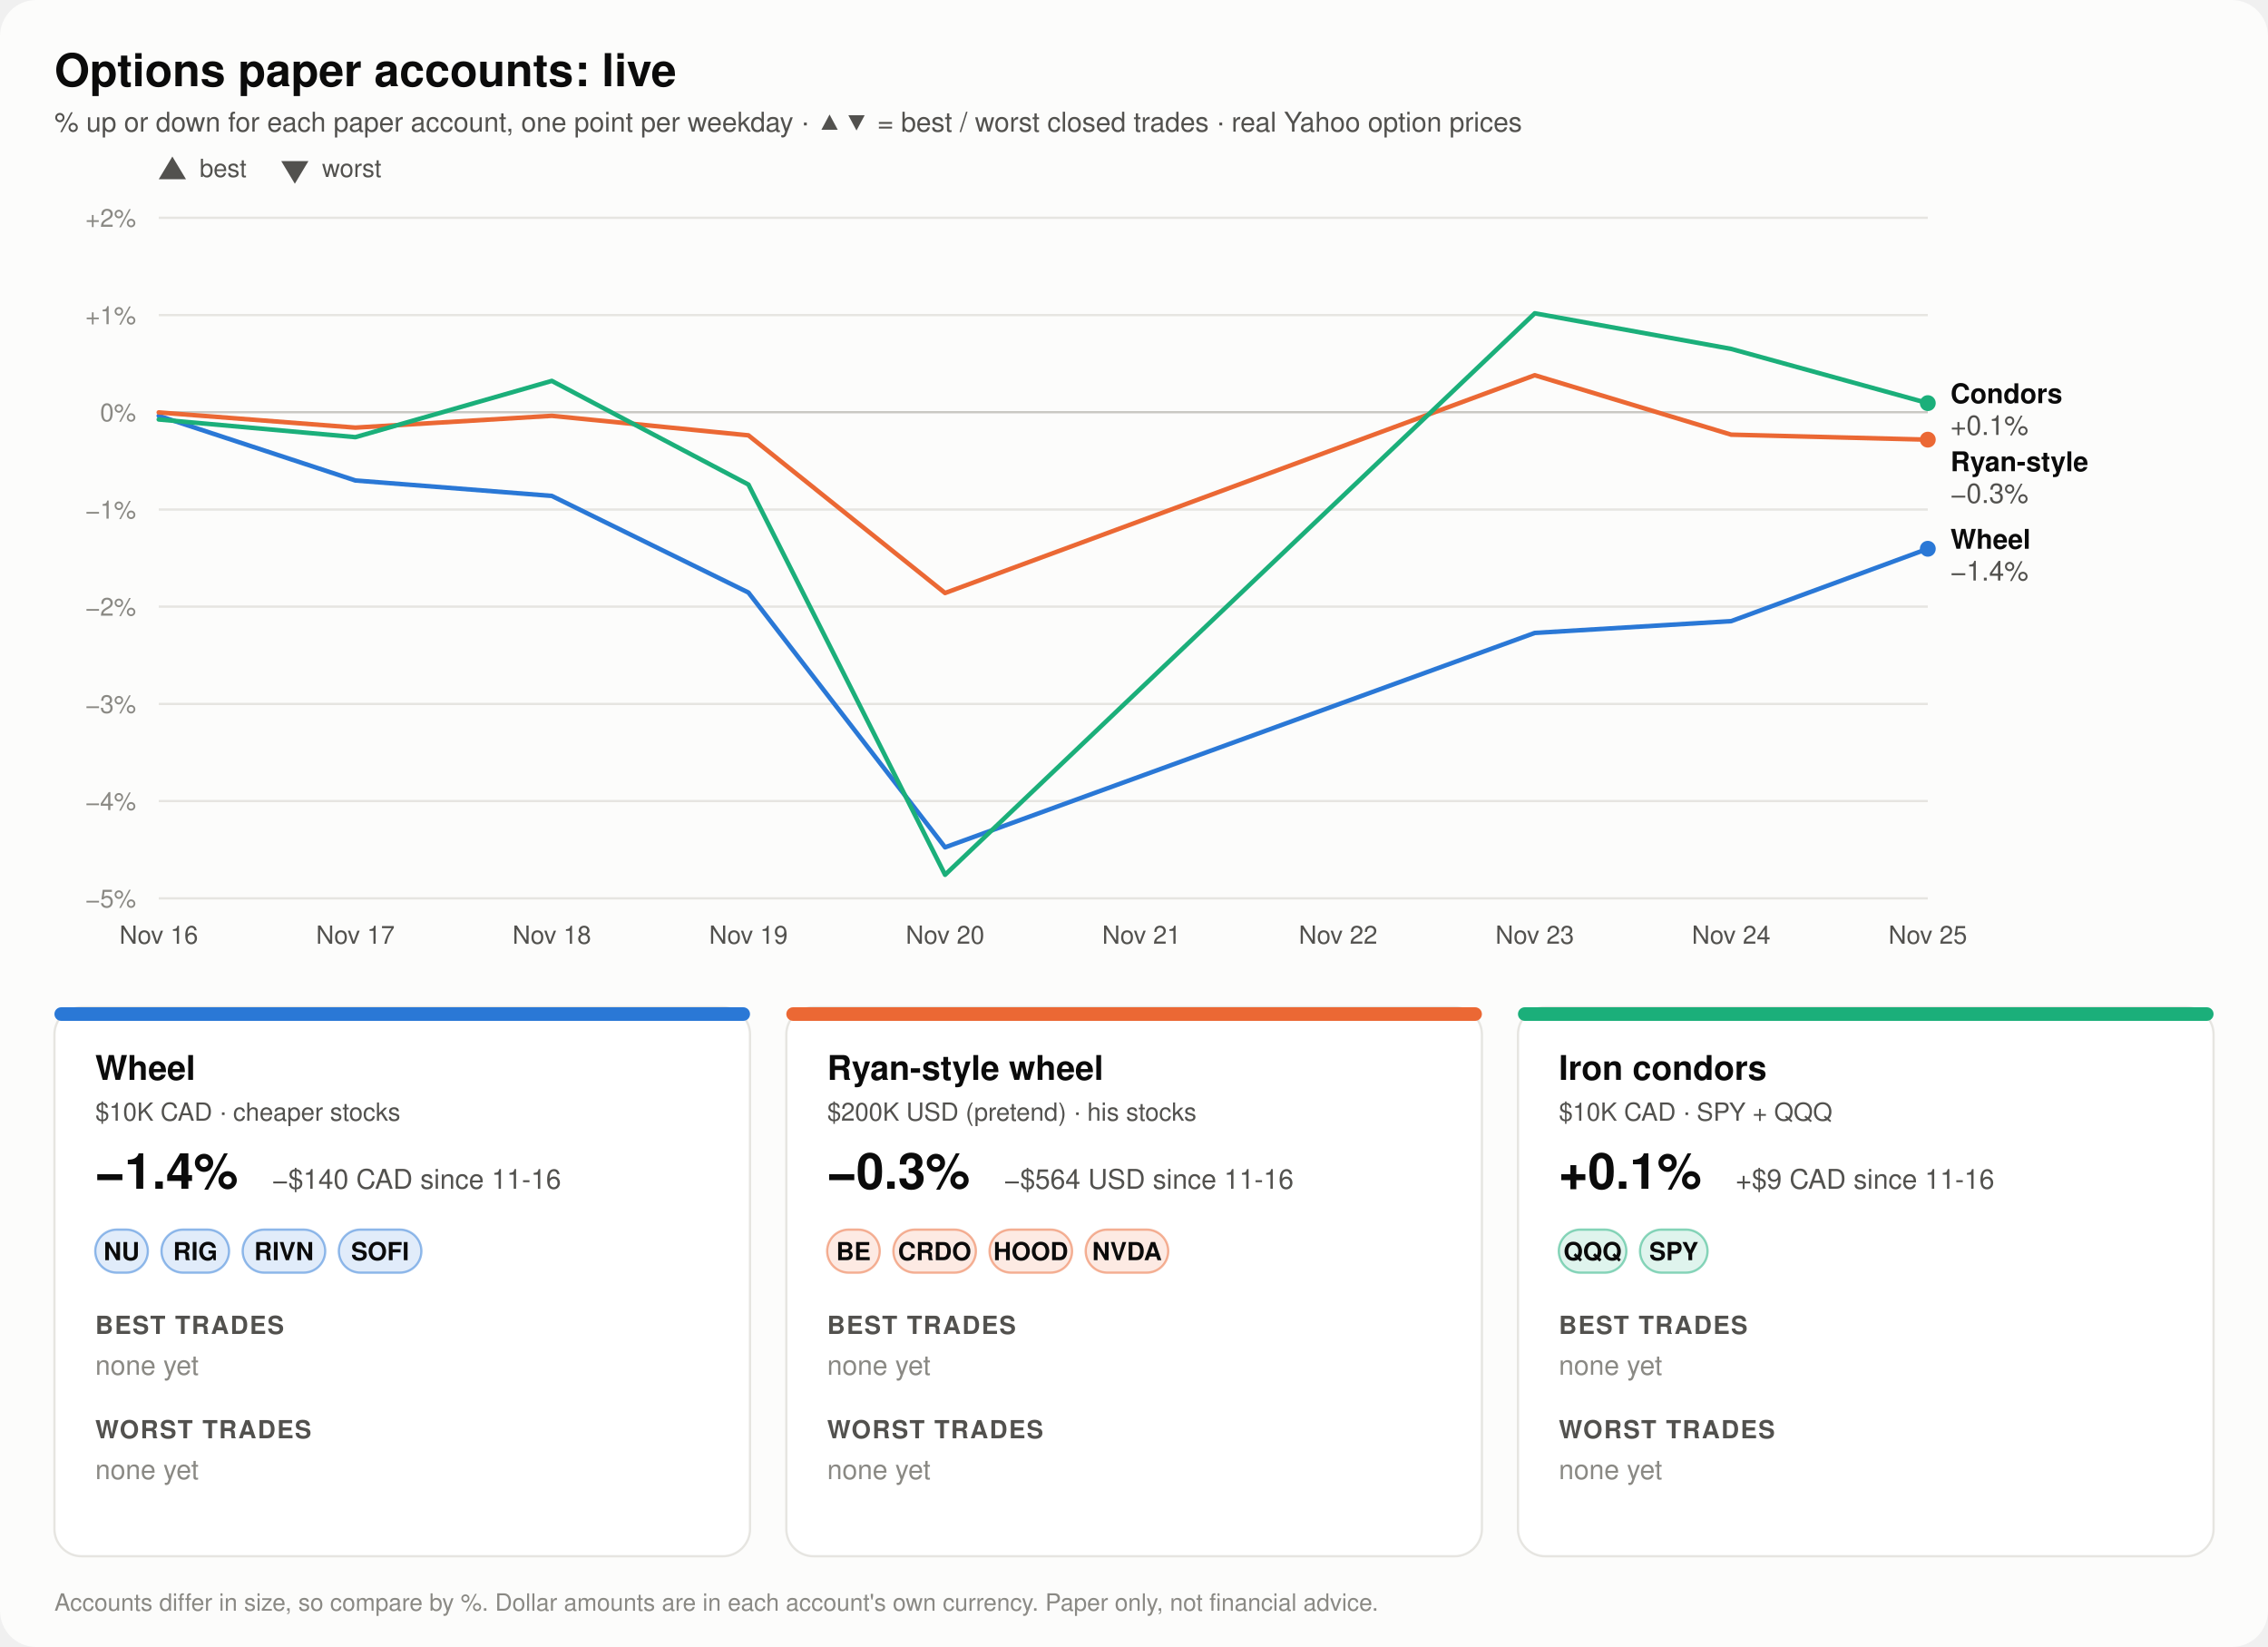
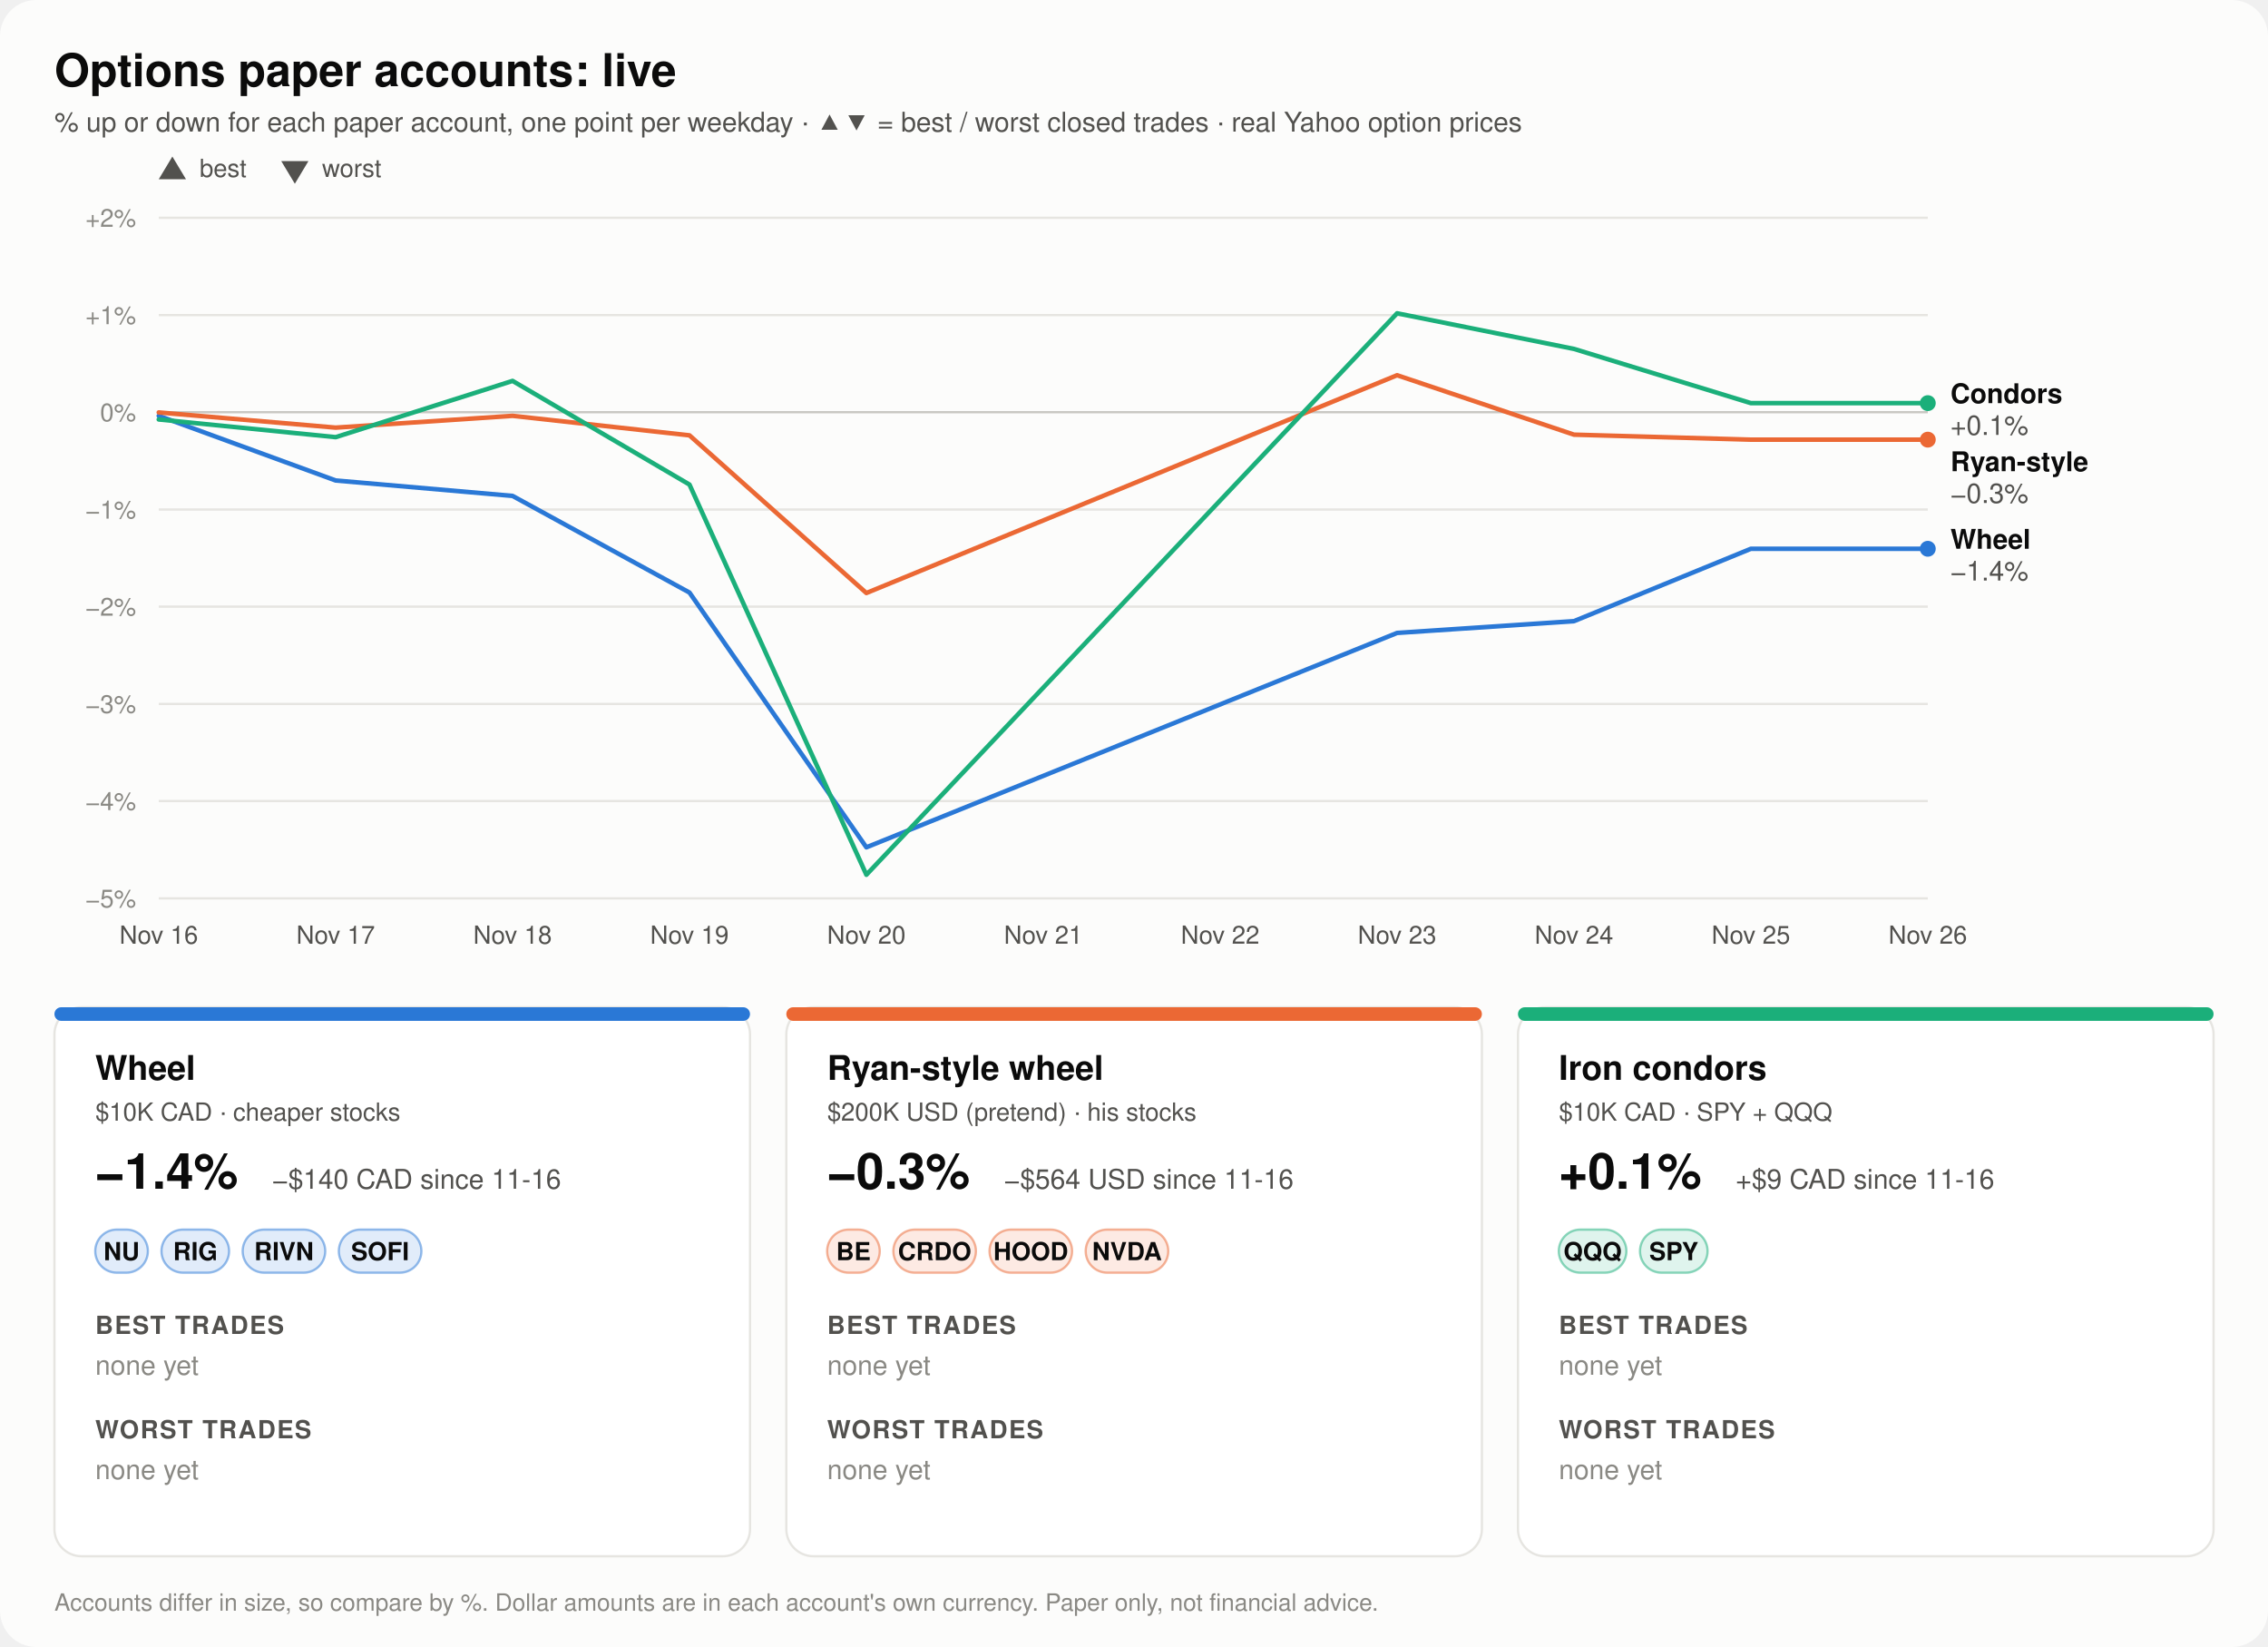
<svg xmlns="http://www.w3.org/2000/svg" width="1000" height="726" viewBox="0 0 1000 726" font-family="-apple-system, Segoe UI, Helvetica, Arial, sans-serif">
  <rect width="1000" height="726" rx="16" fill="#fcfcfb" />
  <text x="24" y="38" font-size="20" font-weight="700" fill="#0b0b0b">Options paper accounts: live</text>
  <text x="24" y="58" font-size="12" fill="#52514e">% up or down for each paper account, one point per weekday · ▲▼ = best / worst closed trades · real Yahoo option prices</text>
  <line x1="70" x2="850" y1="396.0" y2="396.0" stroke="#e6e5e1" stroke-width="1" />
  <text x="60" y="400.0" text-anchor="end" font-size="11" fill="#8a8984">−5%</text>
  <line x1="70" x2="850" y1="353.1" y2="353.1" stroke="#e6e5e1" stroke-width="1" />
  <text x="60" y="357.1" text-anchor="end" font-size="11" fill="#8a8984">−4%</text>
  <line x1="70" x2="850" y1="310.3" y2="310.3" stroke="#e6e5e1" stroke-width="1" />
  <text x="60" y="314.3" text-anchor="end" font-size="11" fill="#8a8984">−3%</text>
  <line x1="70" x2="850" y1="267.4" y2="267.4" stroke="#e6e5e1" stroke-width="1" />
  <text x="60" y="271.4" text-anchor="end" font-size="11" fill="#8a8984">−2%</text>
  <line x1="70" x2="850" y1="224.6" y2="224.6" stroke="#e6e5e1" stroke-width="1" />
  <text x="60" y="228.6" text-anchor="end" font-size="11" fill="#8a8984">−1%</text>
  <line x1="70" x2="850" y1="181.7" y2="181.7" stroke="#c9c8c3" stroke-width="1" />
  <text x="60" y="185.7" text-anchor="end" font-size="11" fill="#8a8984">0%</text>
  <line x1="70" x2="850" y1="138.9" y2="138.9" stroke="#e6e5e1" stroke-width="1" />
  <text x="60" y="142.9" text-anchor="end" font-size="11" fill="#8a8984">+1%</text>
  <line x1="70" x2="850" y1="96.0" y2="96.0" stroke="#e6e5e1" stroke-width="1" />
  <text x="60" y="100.0" text-anchor="end" font-size="11" fill="#8a8984">+2%</text>
  <text x="70.0" y="416" text-anchor="middle" font-size="11" fill="#52514e">Nov 16</text>
-   <text x="156.7" y="416" text-anchor="middle" font-size="11" fill="#52514e">Nov 17</text>
-   <text x="243.3" y="416" text-anchor="middle" font-size="11" fill="#52514e">Nov 18</text>
-   <text x="330.0" y="416" text-anchor="middle" font-size="11" fill="#52514e">Nov 19</text>
-   <text x="416.7" y="416" text-anchor="middle" font-size="11" fill="#52514e">Nov 20</text>
-   <text x="503.3" y="416" text-anchor="middle" font-size="11" fill="#52514e">Nov 21</text>
-   <text x="590.0" y="416" text-anchor="middle" font-size="11" fill="#52514e">Nov 22</text>
-   <text x="676.7" y="416" text-anchor="middle" font-size="11" fill="#52514e">Nov 23</text>
-   <text x="763.3" y="416" text-anchor="middle" font-size="11" fill="#52514e">Nov 24</text>
-   <text x="850.0" y="416" text-anchor="middle" font-size="11" fill="#52514e">Nov 25</text>
-   <path d="M70.0,183.3 L156.7,211.8 L243.3,218.6 L330.0,261.2 L416.7,373.5 L676.7,279.0 L763.3,273.8 L850.0,241.9" fill="none" stroke="#2a78d6" stroke-width="2" stroke-linejoin="round" stroke-linecap="round" />
-   <path d="M70.0,181.8 L156.7,188.5 L243.3,183.3 L330.0,191.9 L416.7,261.4 L676.7,165.4 L763.3,191.6 L850.0,193.8" fill="none" stroke="#eb6834" stroke-width="2" stroke-linejoin="round" stroke-linecap="round" />
-   <path d="M70.0,184.9 L156.7,192.7 L243.3,167.9 L330.0,213.6 L416.7,385.6 L676.7,138.1 L763.3,153.8 L850.0,177.7" fill="none" stroke="#1baf7a" stroke-width="2" stroke-linejoin="round" stroke-linecap="round" />
+   <text x="148.0" y="416" text-anchor="middle" font-size="11" fill="#52514e">Nov 17</text>
+   <text x="226.0" y="416" text-anchor="middle" font-size="11" fill="#52514e">Nov 18</text>
+   <text x="304.0" y="416" text-anchor="middle" font-size="11" fill="#52514e">Nov 19</text>
+   <text x="382.0" y="416" text-anchor="middle" font-size="11" fill="#52514e">Nov 20</text>
+   <text x="460.0" y="416" text-anchor="middle" font-size="11" fill="#52514e">Nov 21</text>
+   <text x="538.0" y="416" text-anchor="middle" font-size="11" fill="#52514e">Nov 22</text>
+   <text x="616.0" y="416" text-anchor="middle" font-size="11" fill="#52514e">Nov 23</text>
+   <text x="694.0" y="416" text-anchor="middle" font-size="11" fill="#52514e">Nov 24</text>
+   <text x="772.0" y="416" text-anchor="middle" font-size="11" fill="#52514e">Nov 25</text>
+   <text x="850.0" y="416" text-anchor="middle" font-size="11" fill="#52514e">Nov 26</text>
+   <path d="M70.0,183.3 L148.0,211.8 L226.0,218.6 L304.0,261.2 L382.0,373.5 L616.0,279.0 L694.0,273.8 L772.0,241.9 L850.0,241.9" fill="none" stroke="#2a78d6" stroke-width="2" stroke-linejoin="round" stroke-linecap="round" />
+   <path d="M70.0,181.8 L148.0,188.5 L226.0,183.3 L304.0,191.9 L382.0,261.4 L616.0,165.4 L694.0,191.6 L772.0,193.8 L850.0,193.8" fill="none" stroke="#eb6834" stroke-width="2" stroke-linejoin="round" stroke-linecap="round" />
+   <path d="M70.0,184.9 L148.0,192.7 L226.0,167.9 L304.0,213.6 L382.0,385.6 L616.0,138.1 L694.0,153.8 L772.0,177.7 L850.0,177.7" fill="none" stroke="#1baf7a" stroke-width="2" stroke-linejoin="round" stroke-linecap="round" />
  <circle cx="850.0" cy="177.7" r="3.5" fill="#1baf7a" />
  <text x="860" y="177.7" font-size="12" font-weight="700" fill="#0b0b0b">Condors</text>
  <text x="860" y="191.7" font-size="12" fill="#52514e">+0.1%</text>
  <circle cx="850.0" cy="193.8" r="3.5" fill="#eb6834" />
  <text x="860" y="207.7" font-size="12" font-weight="700" fill="#0b0b0b">Ryan-style</text>
  <text x="860" y="221.7" font-size="12" fill="#52514e">−0.3%</text>
  <circle cx="850.0" cy="241.9" r="3.5" fill="#2a78d6" />
  <text x="860" y="241.9" font-size="12" font-weight="700" fill="#0b0b0b">Wheel</text>
  <text x="860" y="255.9" font-size="12" fill="#52514e">−1.4%</text>
  <polygon points="76,69 70,79 82,79" fill="#52514e" />
  <text x="88" y="78" font-size="11" fill="#52514e">best</text>
  <polygon points="130,81 124,71 136,71" fill="#52514e" />
  <text x="142" y="78" font-size="11" fill="#52514e">worst</text>
  <rect x="24.0" y="444" width="306.7" height="242" rx="12" fill="#ffffff" stroke="#e6e5e1" />
  <rect x="24.0" y="444" width="306.7" height="6" rx="3" fill="#2a78d6" />
  <text x="42.0" y="476" font-size="15" font-weight="700" fill="#0b0b0b">Wheel</text>
  <text x="42.0" y="494" font-size="11" fill="#52514e">$10K CAD · cheaper stocks</text>
  <text x="42.0" y="524" font-size="22" font-weight="700" fill="#0b0b0b">−1.4%</text>
  <text x="120.0" y="524" font-size="12" fill="#52514e">−$140 CAD since 11-16</text>
  <rect x="42.0" y="542" width="23.2" height="19" rx="9.5" fill="#2a78d6" fill-opacity="0.14" stroke="#2a78d6" stroke-opacity="0.5" />
  <text x="53.6" y="555.5" text-anchor="middle" font-size="11" font-weight="600" fill="#0b0b0b">NU</text>
  <rect x="71.2" y="542" width="29.8" height="19" rx="9.5" fill="#2a78d6" fill-opacity="0.14" stroke="#2a78d6" stroke-opacity="0.5" />
  <text x="86.1" y="555.5" text-anchor="middle" font-size="11" font-weight="600" fill="#0b0b0b">RIG</text>
  <rect x="107.0" y="542" width="36.4" height="19" rx="9.5" fill="#2a78d6" fill-opacity="0.14" stroke="#2a78d6" stroke-opacity="0.5" />
  <text x="125.2" y="555.5" text-anchor="middle" font-size="11" font-weight="600" fill="#0b0b0b">RIVN</text>
  <rect x="149.4" y="542" width="36.4" height="19" rx="9.5" fill="#2a78d6" fill-opacity="0.14" stroke="#2a78d6" stroke-opacity="0.5" />
  <text x="167.6" y="555.5" text-anchor="middle" font-size="11" font-weight="600" fill="#0b0b0b">SOFI</text>
  <text x="42.0" y="588" font-size="11" font-weight="700" fill="#52514e" letter-spacing="0.6">BEST TRADES</text>
  <text x="42.0" y="606" font-size="12" fill="#8a8984">none yet</text>
  <text x="42.0" y="634" font-size="11" font-weight="700" fill="#52514e" letter-spacing="0.6">WORST TRADES</text>
  <text x="42.0" y="652" font-size="12" fill="#8a8984">none yet</text>
  <rect x="346.7" y="444" width="306.7" height="242" rx="12" fill="#ffffff" stroke="#e6e5e1" />
  <rect x="346.7" y="444" width="306.7" height="6" rx="3" fill="#eb6834" />
  <text x="364.7" y="476" font-size="15" font-weight="700" fill="#0b0b0b">Ryan-style wheel</text>
  <text x="364.7" y="494" font-size="11" fill="#52514e">$200K USD (pretend) · his stocks</text>
  <text x="364.7" y="524" font-size="22" font-weight="700" fill="#0b0b0b">−0.3%</text>
  <text x="442.7" y="524" font-size="12" fill="#52514e">−$564 USD since 11-16</text>
  <rect x="364.7" y="542" width="23.2" height="19" rx="9.5" fill="#eb6834" fill-opacity="0.14" stroke="#eb6834" stroke-opacity="0.5" />
  <text x="376.3" y="555.5" text-anchor="middle" font-size="11" font-weight="600" fill="#0b0b0b">BE</text>
  <rect x="393.9" y="542" width="36.4" height="19" rx="9.5" fill="#eb6834" fill-opacity="0.14" stroke="#eb6834" stroke-opacity="0.5" />
  <text x="412.1" y="555.5" text-anchor="middle" font-size="11" font-weight="600" fill="#0b0b0b">CRDO</text>
  <rect x="436.3" y="542" width="36.4" height="19" rx="9.5" fill="#eb6834" fill-opacity="0.14" stroke="#eb6834" stroke-opacity="0.5" />
  <text x="454.5" y="555.5" text-anchor="middle" font-size="11" font-weight="600" fill="#0b0b0b">HOOD</text>
  <rect x="478.7" y="542" width="36.4" height="19" rx="9.5" fill="#eb6834" fill-opacity="0.14" stroke="#eb6834" stroke-opacity="0.5" />
  <text x="496.9" y="555.5" text-anchor="middle" font-size="11" font-weight="600" fill="#0b0b0b">NVDA</text>
  <text x="364.7" y="588" font-size="11" font-weight="700" fill="#52514e" letter-spacing="0.6">BEST TRADES</text>
  <text x="364.7" y="606" font-size="12" fill="#8a8984">none yet</text>
  <text x="364.7" y="634" font-size="11" font-weight="700" fill="#52514e" letter-spacing="0.6">WORST TRADES</text>
  <text x="364.7" y="652" font-size="12" fill="#8a8984">none yet</text>
  <rect x="669.3" y="444" width="306.7" height="242" rx="12" fill="#ffffff" stroke="#e6e5e1" />
  <rect x="669.3" y="444" width="306.7" height="6" rx="3" fill="#1baf7a" />
  <text x="687.3" y="476" font-size="15" font-weight="700" fill="#0b0b0b">Iron condors</text>
  <text x="687.3" y="494" font-size="11" fill="#52514e">$10K CAD · SPY + QQQ</text>
  <text x="687.3" y="524" font-size="22" font-weight="700" fill="#0b0b0b">+0.1%</text>
  <text x="765.3" y="524" font-size="12" fill="#52514e">+$9 CAD since 11-16</text>
  <rect x="687.3" y="542" width="29.8" height="19" rx="9.5" fill="#1baf7a" fill-opacity="0.14" stroke="#1baf7a" stroke-opacity="0.5" />
  <text x="702.2" y="555.5" text-anchor="middle" font-size="11" font-weight="600" fill="#0b0b0b">QQQ</text>
  <rect x="723.1" y="542" width="29.8" height="19" rx="9.5" fill="#1baf7a" fill-opacity="0.14" stroke="#1baf7a" stroke-opacity="0.5" />
  <text x="738.0" y="555.5" text-anchor="middle" font-size="11" font-weight="600" fill="#0b0b0b">SPY</text>
  <text x="687.3" y="588" font-size="11" font-weight="700" fill="#52514e" letter-spacing="0.6">BEST TRADES</text>
  <text x="687.3" y="606" font-size="12" fill="#8a8984">none yet</text>
  <text x="687.3" y="634" font-size="11" font-weight="700" fill="#52514e" letter-spacing="0.6">WORST TRADES</text>
  <text x="687.3" y="652" font-size="12" fill="#8a8984">none yet</text>
  <text x="24" y="710" font-size="10.5" fill="#8a8984">Accounts differ in size, so compare by %. Dollar amounts are in each account's own currency. Paper only, not financial advice.</text>
</svg>
